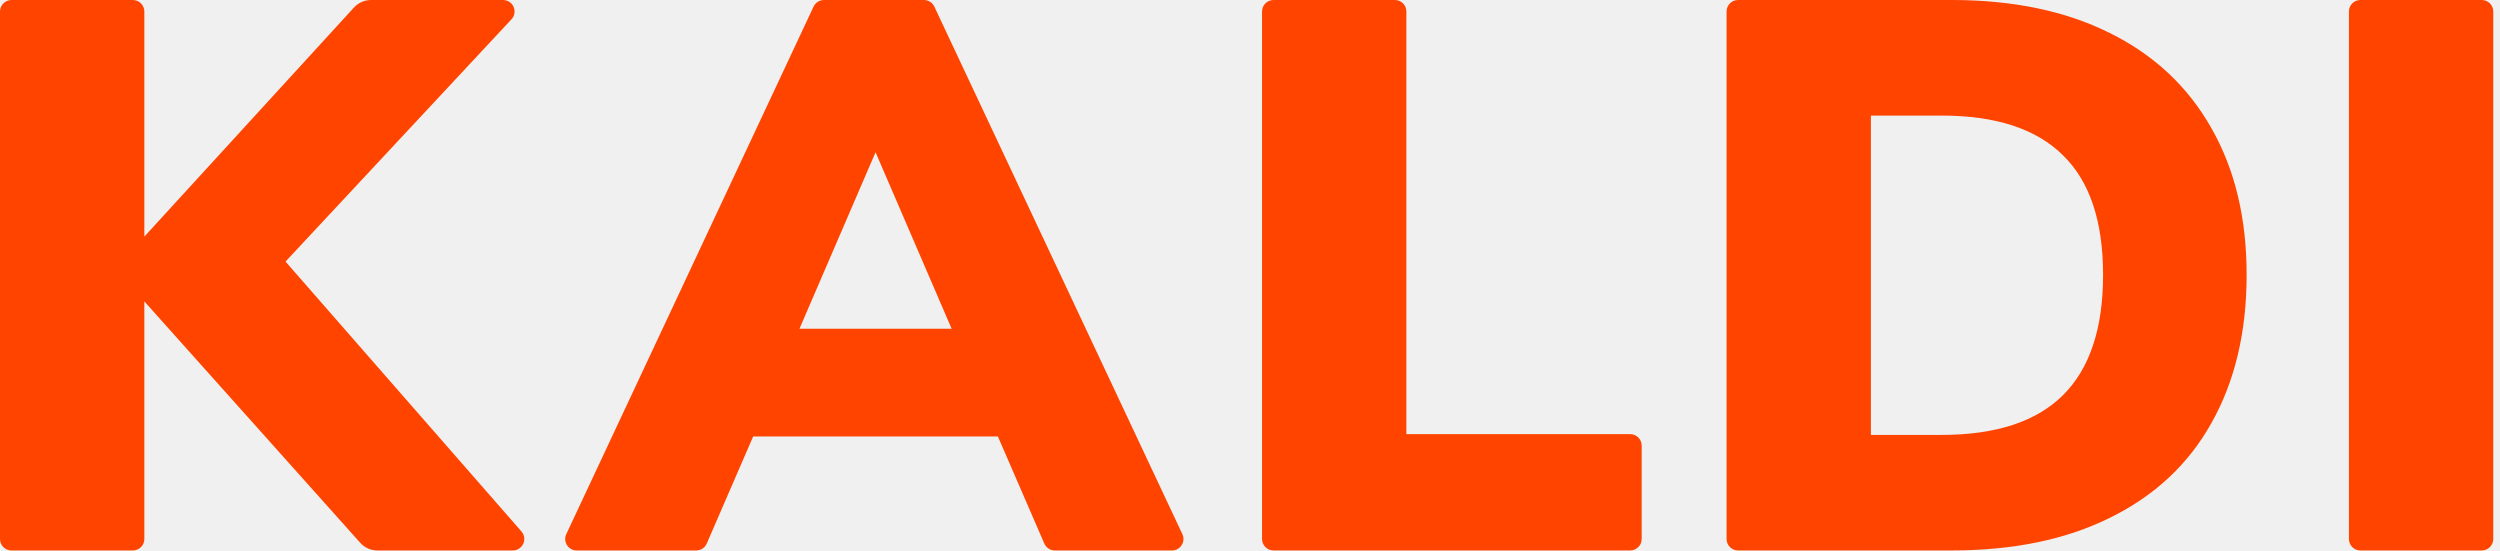
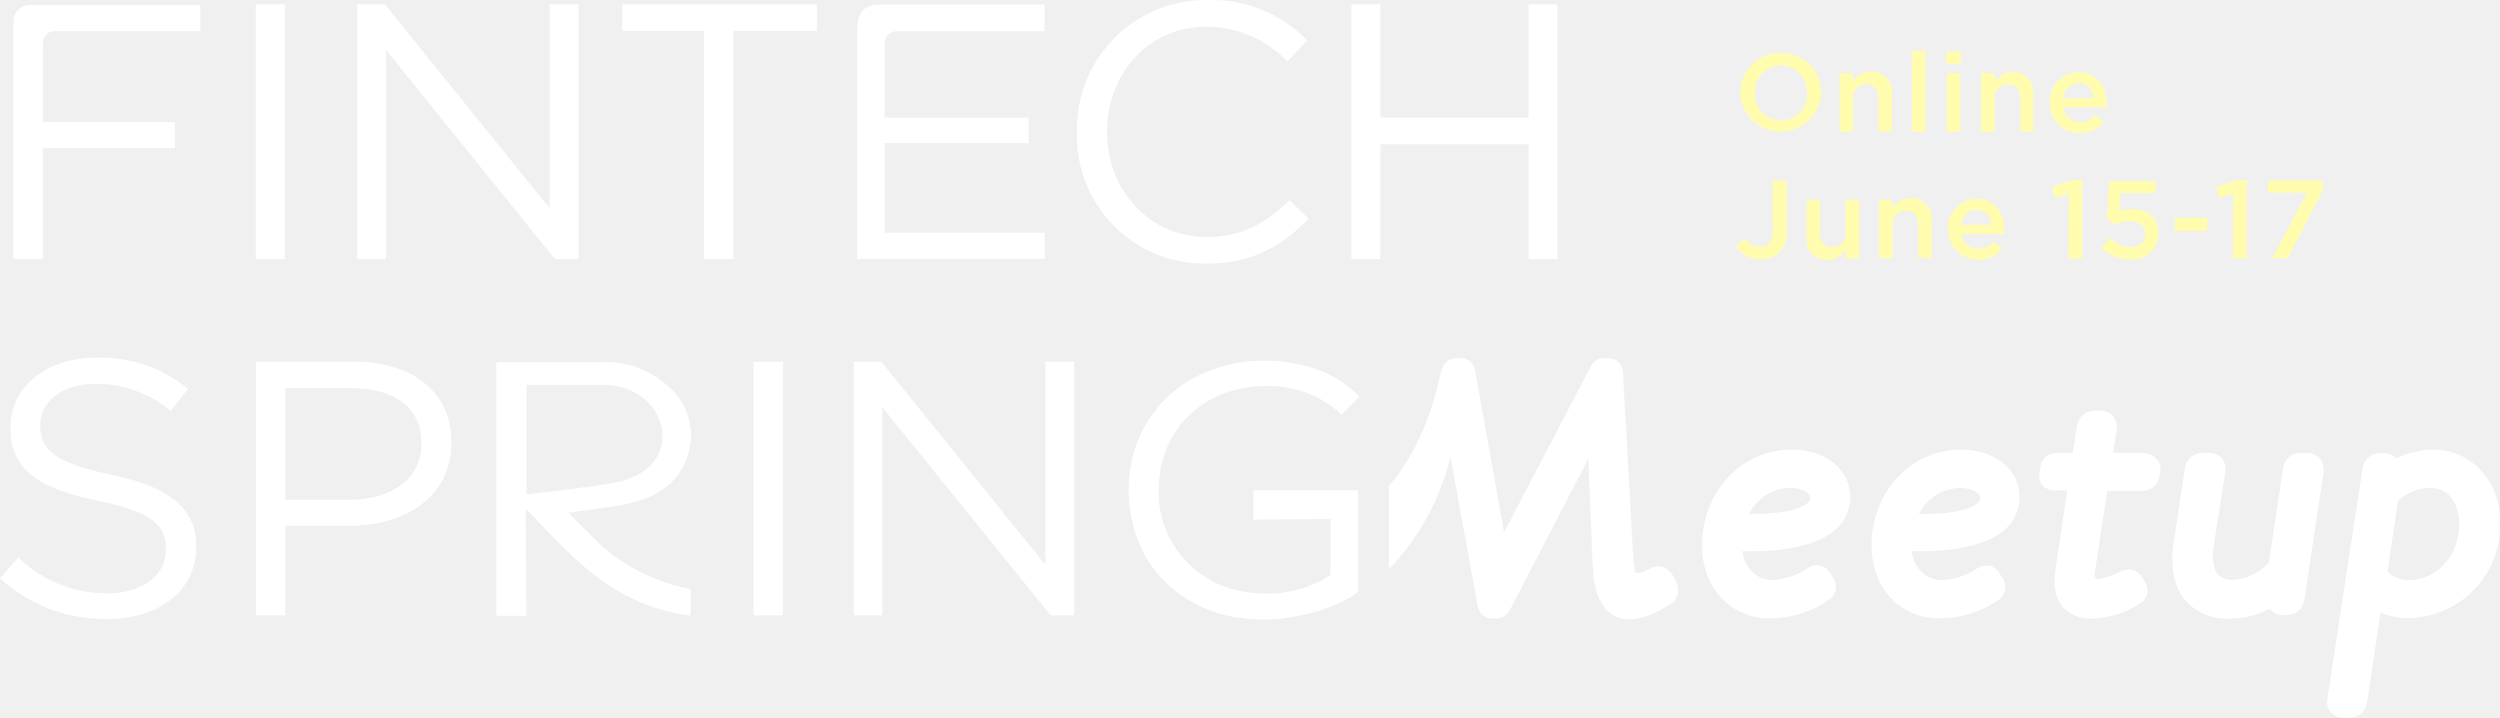
- <svg xmlns="http://www.w3.org/2000/svg" xmlns:xlink="http://www.w3.org/1999/xlink" viewBox="0 0 109 24">
-   <g transform="translate(-1470)">
-     <g style="mix-blend-mode:normal" transform="translate(1470)" fill="#f40">
-       <use xlink:href="#b" style="mix-blend-mode:normal" />
-       <use xlink:href="#c" style="mix-blend-mode:normal" />
-       <use xlink:href="#d" style="mix-blend-mode:normal" />
-       <use xlink:href="#e" style="mix-blend-mode:normal" />
-       <use xlink:href="#f" style="mix-blend-mode:normal" />
+ <svg xmlns="http://www.w3.org/2000/svg" viewBox="0 0 286.96 82.4">
+   <defs>
+     <style>.cls-1{fill:#fff;}.cls-2{fill:#fffdad;}</style>
+   </defs>
+   <g id="Layer_2" data-name="Layer 2">
+     <g id="GS_Meetup" data-name="GS Meetup">
+       <path class="cls-1" d="M0,66.39,2.1,64A14.5,14.5,0,0,0,12.37,68.1c4,0,6.68-2.09,6.68-5v-.08c0-2.7-1.5-4.24-7.79-5.53C4.37,56.07,1.2,53.91,1.2,49.12V49c0-4.58,4.15-7.95,9.85-7.95a15.93,15.93,0,0,1,10.53,3.58l-2,2.54A13.37,13.37,0,0,0,11,44.05c-3.9,0-6.38,2.08-6.38,4.7v.08c0,2.75,1.54,4.29,8.14,5.66s9.76,3.79,9.76,8.24v.08c0,5-4.28,8.24-10.23,8.24A17.83,17.83,0,0,1,0,66.39Z" />
+       <path class="cls-1" d="M29.37,41.51H40.59c6.77,0,11.22,3.49,11.22,9.24v.08c0,6.28-5.4,9.53-11.78,9.53H32.75V70.63H29.37ZM40.16,57.36c5,0,8.22-2.58,8.22-6.41v-.08c0-4.16-3.21-6.32-8.05-6.32H32.75V57.36Z" />
+       <path class="cls-1" d="M86.49,41.51h3.39V70.63H86.49Z" />
+       <path class="cls-1" d="M98,41.51h3.16L120,64.85V41.51h3.29V70.63h-2.69L101.28,46.75V70.63H98Z" />
+       <path class="cls-1" d="M74.06,57.18a10.38,10.38,0,0,0,2.37-1.32,7.45,7.45,0,0,0,0-11.7,10.41,10.41,0,0,0-7.09-2.52H57v29h3.35V58.17c1.08,1.15,2.81,3,3.08,3.24,2.63,2.53,7.31,8.07,15.8,9.15V67.64a21.43,21.43,0,0,1-10.28-5l-3.86-3.84,5.15-.73A20.5,20.5,0,0,0,74.06,57.18Zm-13.69-.36V44.1H69.3c3.73,0,6.77,2.66,6.77,5.93,0,3-2.27,4.92-6,5.55C67.77,56,61.61,56.68,60.37,56.82Z" />
+       <path class="cls-1" d="M60.44,70.67H57V41.57H69.3a10.48,10.48,0,0,1,7.13,2.53,7.52,7.52,0,0,1,0,11.82,10.14,10.14,0,0,1-2.39,1.33,20.42,20.42,0,0,1-3.81.9l-5,.71L69,62.6a21.36,21.36,0,0,0,10.25,5h0v3.06h-.08c-7.62-1-12.21-5.55-14.95-8.28l-.89-.89h0c-.26-.25-1.87-2-3-3.11Zm-3.35-.14H60.3V58.2l-.87-.92-.06-.07.77-.43.16,0V44h9c3.77,0,6.84,2.69,6.84,6,0,3-2.16,5-6.08,5.62-2.22.37-8.23,1.07-9.62,1.24v1.25c1.09,1.16,2.79,3,3.05,3.22h0c.28.26.58.57.91.89,2.71,2.71,7.25,7.24,14.78,8.22V67.7a21.44,21.44,0,0,1-10.26-5l-4-3.94L70.25,58a20.06,20.06,0,0,0,3.78-.9,10,10,0,0,0,2.35-1.3,7.37,7.37,0,0,0,0-11.6,10.36,10.36,0,0,0-7-2.5H57.09ZM59.6,57.25l.7.74V56.9l-.13,0Zm.84-13.08V56.74c1.42-.16,7.38-.87,9.6-1.23,3.84-.64,6-2.59,6-5.48,0-3.23-3-5.86-6.7-5.86Z" />
+       <path class="cls-1" d="M205.67,51.61c-5.78,0-10.3,4.82-10.3,11,0,4.85,3.27,8.37,7.78,8.37A12,12,0,0,0,210,68.8a1.77,1.77,0,0,0,.43-2.46l-.37-.57a1.75,1.75,0,0,0-2.63-.5,8.23,8.23,0,0,1-3.88,1.31A3.34,3.34,0,0,1,201,65.52a4.12,4.12,0,0,1-1-2.26c2.68.09,8.06-.08,10.74-2.52a4.88,4.88,0,0,0,1.64-3.68C212.39,53.9,209.56,51.61,205.67,51.61ZM205.46,56c1.5,0,2.34.66,2.34,1.12a.74.74,0,0,1-.29.58c-.93.87-3.53,1.34-6.75,1.29A5.35,5.35,0,0,1,205.46,56Z" />
+       <path class="cls-1" d="M225.13,51.61c-5.78,0-10.31,4.82-10.31,11,0,4.85,3.27,8.37,7.79,8.37a12,12,0,0,0,6.83-2.15,1.78,1.78,0,0,0,.43-2.47l-.37-.56a1.75,1.75,0,0,0-1.09-.85,2.07,2.07,0,0,0-1.54.35A8.14,8.14,0,0,1,223,66.58a3.37,3.37,0,0,1-2.57-1.06,4.12,4.12,0,0,1-1-2.26c2.68.08,8.07-.08,10.75-2.52a4.87,4.87,0,0,0,1.63-3.68C231.84,53.9,229,51.61,225.13,51.61ZM227,57.72c-.93.87-3.52,1.34-6.74,1.29a5.34,5.34,0,0,1,4.69-3c1.51,0,2.34.66,2.34,1.12A.71.71,0,0,1,227,57.72Z" />
+       <path class="cls-1" d="M246.13,52h-3.58l.41-2.76a1.8,1.8,0,0,0-.42-1.46,1.91,1.91,0,0,0-1.48-.64h0l-.65,0a2,2,0,0,0-2,1.69L237.93,52h-1.81a1.85,1.85,0,0,0-1.92,1.58l-.08.56a1.72,1.72,0,0,0,.28,1.49,1.74,1.74,0,0,0,1.46.66h1.44L236,64.9c-.24,1.63-.35,3.46.76,4.74A4.27,4.27,0,0,0,240.14,71a10.55,10.55,0,0,0,5.42-1.69,1.78,1.78,0,0,0,.65-2.51l-.34-.57a1.83,1.83,0,0,0-2.48-.61,11.33,11.33,0,0,1-2.26.81c-.25.06-.74.09-.69-.43,0-.21,0-.37.08-.75l1.36-8.9h4a2,2,0,0,0,2-1.66l.09-.53a1.81,1.81,0,0,0-1.83-2.1Z" />
+       <path class="cls-1" d="M264.89,52h-.81a1.93,1.93,0,0,0-2,1.68l-1.65,10.87a6,6,0,0,1-4.12,2,2.16,2.16,0,0,1-1.74-.62c-.52-.6-.68-1.8-.45-3.36l1.33-8.49a1.8,1.8,0,0,0-.42-1.46,1.84,1.84,0,0,0-1.41-.64h-.81a2,2,0,0,0-2,1.68l-1.29,8.49c-.45,2.94,0,5.22,1.32,6.76A6.33,6.33,0,0,0,256,71a9.61,9.61,0,0,0,4.52-1.13,1.75,1.75,0,0,0,1.46.73h.51a2,2,0,0,0,2-1.68l2.22-14.76a1.86,1.86,0,0,0-.41-1.47A1.83,1.83,0,0,0,264.89,52Z" />
+       <path class="cls-1" d="M279.3,51.61a9.81,9.81,0,0,0-4.23,1,1.84,1.84,0,0,0-1.41-.59h-.47a2,2,0,0,0-2,1.68L267.13,80.3a1.81,1.81,0,0,0,.42,1.46,1.84,1.84,0,0,0,1.41.64h.73a2,2,0,0,0,2-1.69l1.56-10.4a8.13,8.13,0,0,0,3.23.64A10.73,10.73,0,0,0,287,60C287,55.23,283.67,51.61,279.3,51.61Zm-2.77,15a3.6,3.6,0,0,1-2.48-1l1.21-8.15A5.64,5.64,0,0,1,278.92,56c2.48,0,3.36,2.22,3.36,4.12C282.28,63.75,279.75,66.58,276.53,66.58Z" />
+       <path class="cls-1" d="M192.37,66.74l-.33-.65a1.94,1.94,0,0,0-2.68-.82c-.58.28-1.19.7-1.56.47a.54.54,0,0,1-.19-.4c0-.27-.06-.57-.07-.69-.16-1.84-.16-2.46-.19-2.81l-1.06-19.08a1.7,1.7,0,0,0-1.72-1.66h-.38a1.73,1.73,0,0,0-1.61,1l-9.94,19L169.3,42.47a1.62,1.62,0,0,0-1.65-1.37h-.38a1.68,1.68,0,0,0-1.72,1.18l-.12.25c-.55,2.63-2.08,8.82-6,13.23v9.57a28.14,28.14,0,0,0,7.06-12.88l3.12,17.08A1.7,1.7,0,0,0,171.41,71h.17A1.87,1.87,0,0,0,173.32,70l9-17.36.38,9.55c0,.06,0,1.36.18,3.46a7.45,7.45,0,0,0,1.27,4.08c2,2.33,4.76,1.29,7.38-.24A2,2,0,0,0,192.37,66.74Z" />
+       <path class="cls-1" d="M156,56.28H143.88v3.36l8.84-.06V66l-.2.13a13,13,0,0,1-7.24,2,14,14,0,0,1-3.78-.5A11.52,11.52,0,0,1,133,56.23c0-6.92,5.2-11.93,12.36-11.93a13.85,13.85,0,0,1,3.59.45A12.07,12.07,0,0,1,154,47.59h0l2.06-2.06A13.19,13.19,0,0,0,149.9,42a18,18,0,0,0-4.75-.6c-9,0-15.6,6.25-15.6,14.87a15.57,15.57,0,0,0,.67,4.54l0,.09c.13.43.28.86.45,1.27l.05.11c.18.42.37.83.58,1.22l0,.06a14.17,14.17,0,0,0,2.53,3.32l.28.25c.23.22.47.42.71.62l.43.33c.21.15.43.31.65.45s.35.23.53.34l.61.34q.32.18.63.33l.56.25.75.31.35.11a16.3,16.3,0,0,0,2.26.61l-.1,0,.66.07a19.06,19.06,0,0,0,2.87.23,20,20,0,0,0,4-.43,19.62,19.62,0,0,0,6.12-2.2c.26-.18.5-.37.75-.57V66.3l0,0,0-10Z" />
+       <path class="cls-1" d="M29.36.5h3.33V29.73H29.36Z" />
+       <path class="cls-1" d="M41,.5h3.18L63.09,23.92V.5H66.4V29.73H63.69l-19.38-24v24H41Z" />
+       <path class="cls-1" d="M80.81,3.55H71.44V.5H93.77V3.55H84.18V29.73H80.81Z" />
+       <path class="cls-1" d="M123.62,15.2v-.09A14.79,14.79,0,0,1,138.54,0a15.44,15.44,0,0,1,11.51,4.63l-2.28,2.43a12.86,12.86,0,0,0-9.27-4c-6.53,0-11.43,5.26-11.43,12v.08c0,6.77,4.94,12.07,11.43,12.07,4.05,0,6.7-1.55,9.53-4.22l2.19,2.13c-3.08,3.09-6.45,5.14-11.8,5.14A14.65,14.65,0,0,1,123.62,15.2Z" />
+       <path class="cls-1" d="M155.12.5h3.33v13h17V.5h3.33V29.73h-3.33V16.57h-17V29.73h-3.33Z" />
+       <path class="cls-1" d="M119.89.52h-19c-2.18,0-2.5,1.7-2.5,2.72V29.71h21.51v-3H101.54V16.43h16.52V13.51H101.54V4.89h0a1.34,1.34,0,0,1,1.35-1.3h17Z" />
+       <path class="cls-1" d="M6.2,3.58H23v-3H3.4A1.86,1.86,0,0,0,1.54,2.4v.07h0V29.73H4.92V17H20.08V14H4.92V4.9A1.33,1.33,0,0,1,6.2,3.58Z" />
+       <path class="cls-2" d="M199.75,10.69v0a4.56,4.56,0,0,1,4.67-4.6,4.51,4.51,0,0,1,4.64,4.57v0a4.66,4.66,0,0,1-9.31,0Zm7.67,0v0a3.05,3.05,0,0,0-3-3.17,3,3,0,0,0-3,3.14v0a3.05,3.05,0,0,0,3,3.17A3,3,0,0,0,207.42,10.69Z" />
+       <path class="cls-2" d="M211.14,8.4h1.54v1a2.42,2.42,0,0,1,2.1-1.18,2.3,2.3,0,0,1,2.39,2.58v4.27h-1.54V11.3c0-1.05-.52-1.64-1.43-1.64a1.5,1.5,0,0,0-1.52,1.66v3.79h-1.54Z" />
+       <path class="cls-2" d="M219.48,5.83H221v9.28h-1.54Z" />
+       <path class="cls-2" d="M223.42,5.9h1.66V7.37h-1.66Zm.07,2.5H225v6.71h-1.54Z" />
+       <path class="cls-2" d="M227.4,8.4h1.54v1A2.42,2.42,0,0,1,231,8.26a2.3,2.3,0,0,1,2.39,2.58v4.27H231.9V11.3c0-1.05-.53-1.64-1.44-1.64a1.5,1.5,0,0,0-1.52,1.66v3.79H227.4Z" />
+       <path class="cls-2" d="M235.29,11.78v0a3.33,3.33,0,0,1,3.28-3.49c2.14,0,3.22,1.67,3.22,3.61,0,.14,0,.28,0,.43h-4.93A1.88,1.88,0,0,0,238.76,14a2.43,2.43,0,0,0,1.82-.81l.9.81a3.39,3.39,0,0,1-2.75,1.26A3.35,3.35,0,0,1,235.29,11.78Zm5-.5a1.74,1.74,0,0,0-1.7-1.76,1.82,1.82,0,0,0-1.75,1.76Z" />
+       <path class="cls-2" d="M199.27,28.33l1-1a2.21,2.21,0,0,0,1.79,1c.84,0,1.42-.56,1.42-1.74V20.74h1.6v5.87a3.24,3.24,0,0,1-.83,2.37,3,3,0,0,1-2.16.79A3.34,3.34,0,0,1,199.27,28.33Z" />
+       <path class="cls-2" d="M207.37,27.2V22.93h1.54v3.81c0,1,.52,1.64,1.43,1.64a1.5,1.5,0,0,0,1.52-1.66V22.93h1.54v6.71h-1.54v-1a2.43,2.43,0,0,1-2.1,1.18A2.31,2.31,0,0,1,207.37,27.2Z" />
+       <path class="cls-2" d="M215.7,22.93h1.53v1a2.42,2.42,0,0,1,2.1-1.18,2.31,2.31,0,0,1,2.4,2.58v4.27h-1.54V25.83c0-1-.53-1.64-1.44-1.64a1.5,1.5,0,0,0-1.52,1.66v3.79H215.7Z" />
+       <path class="cls-2" d="M223.58,26.31v0a3.33,3.33,0,0,1,3.28-3.49c2.14,0,3.22,1.67,3.22,3.61a3.22,3.22,0,0,1,0,.43h-4.93a1.87,1.87,0,0,0,1.93,1.7,2.4,2.4,0,0,0,1.82-.8l.9.8a3.5,3.5,0,0,1-6.19-2.22Zm5-.5a1.75,1.75,0,0,0-1.7-1.77,1.83,1.83,0,0,0-1.75,1.77Z" />
+       <path class="cls-2" d="M237.47,22.26l-1.6.45-.33-1.27,2.39-.77H239v9h-1.56Z" />
+       <path class="cls-2" d="M241.21,28.43l1-1.13a3.4,3.4,0,0,0,2.29,1.07,1.57,1.57,0,0,0,1.77-1.54v0c0-.9-.77-1.47-1.85-1.47a3.89,3.89,0,0,0-1.64.39l-.94-.62.25-4.36h5.32v1.38h-4l-.14,2.09a3.87,3.87,0,0,1,1.41-.25c1.73,0,3.09.91,3.09,2.79v0a3,3,0,0,1-3.29,3A4.54,4.54,0,0,1,241.21,28.43Z" />
+       <path class="cls-2" d="M249.6,25h3.77V26.5H249.6Z" />
+       <path class="cls-2" d="M256.33,22.26l-1.61.45-.33-1.27,2.4-.77h1.09v9h-1.55Z" />
+       <path class="cls-2" d="M264.81,22.11h-4.48V20.74h6.26v1.18l-4,7.72h-1.76Z" />
    </g>
  </g>
-   <defs>
-     <path id="b" d="M22.735 23.171c.283.323.053.829-.376.829h-5.907c-.285 0-.556-.121-.745-.333l-9.414-10.526v10.36c0 .276-.224.5-.5.5h-5.293c-.276 0-.5-.224-.5-.5v-23c0-.276.224-.5.5-.5h5.293c.276 0 .5.224.5.5v9.815l9.141-9.99c.19-.207.457-.325.738-.325h5.762c.437 0 .664.521.366.841l-9.851 10.563 10.287 11.767z" />
-     <path id="c" d="M45.991 24c-.199 0-.38-.118-.459-.301l-2.024-4.669h-10.67l-2.024 4.669c-.079.183-.259.301-.459.301h-5.212c-.366 0-.608-.381-.453-.712l10.782-23c.082-.176.259-.288.453-.288h4.358c.194 0 .37.112.453.287l10.815 23c.156.332-.086.713-.452.713h-5.108zm-11.135-9.668h6.635l-3.317-7.694-3.317 7.694z" />
-     <path id="d" d="M55.525 24c-.276 0-.5-.224-.5-.5v-23c0-.276.224-.5.5-.5h5.293c.276 0 .5.224.5.5v18.428h9.759c.276 0 .5.224.5.5v4.072c0 .276-.224.5-.5.5h-15.552z" />
-     <path id="e" d="M75.279.5c0-.276.224-.5.5-.5h9.315c2.667 0 4.959.477 6.874 1.43 1.938.953 3.42 2.338 4.446 4.153 1.026 1.793 1.539 3.926 1.539 6.4 0 2.496-.513 4.652-1.539 6.468-1.003 1.793-2.474 3.166-4.412 4.119-1.915.953-4.218 1.43-6.908 1.43h-9.315c-.276 0-.5-.224-.5-.5v-23zm9.37 18.462c2.371 0 4.138-.579 5.301-1.736 1.163-1.157 1.744-2.905 1.744-5.242 0-2.338-.581-4.074-1.744-5.209-1.163-1.157-2.93-1.736-5.301-1.736h-3.078v13.923h3.078z" />
-     <path id="f" d="M102.913 24c-.276 0-.5-.224-.5-.5v-23c0-.276.224-.5.5-.5h5.293c.276 0 .5.224.5.5v23c0 .276-.224.5-.5.5h-5.293z" />
-   </defs>
</svg>
